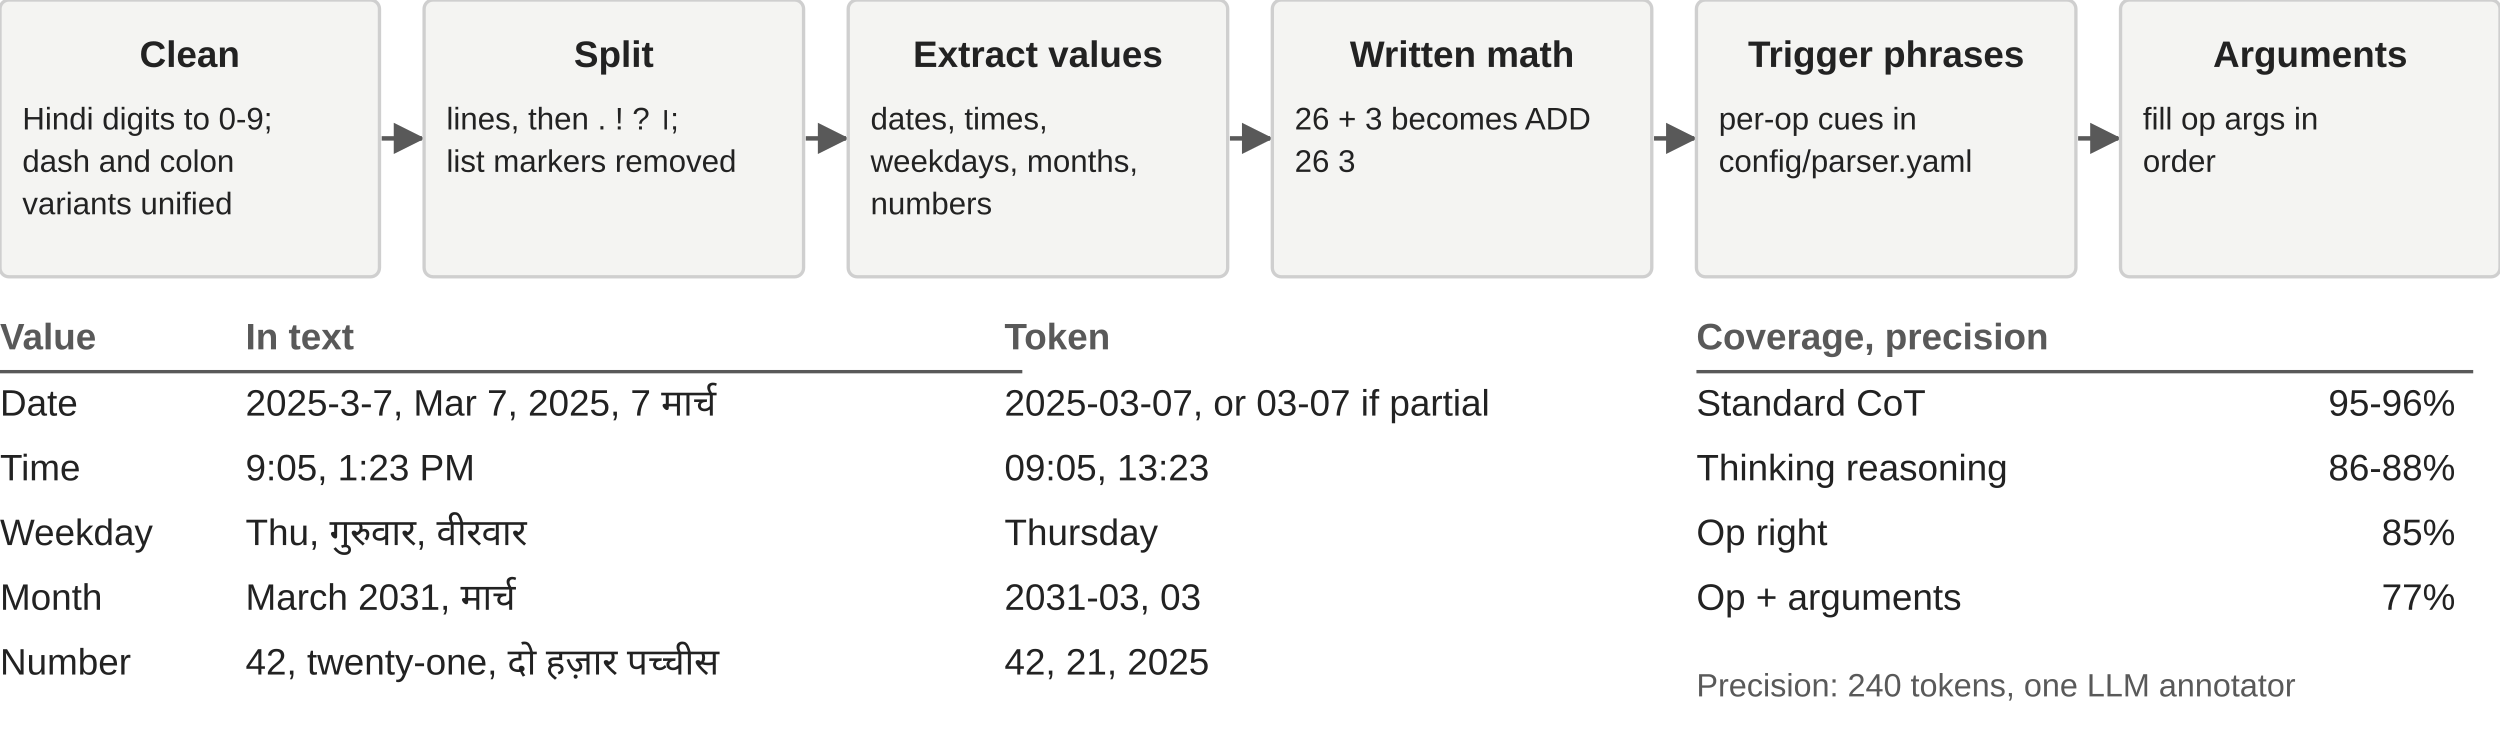
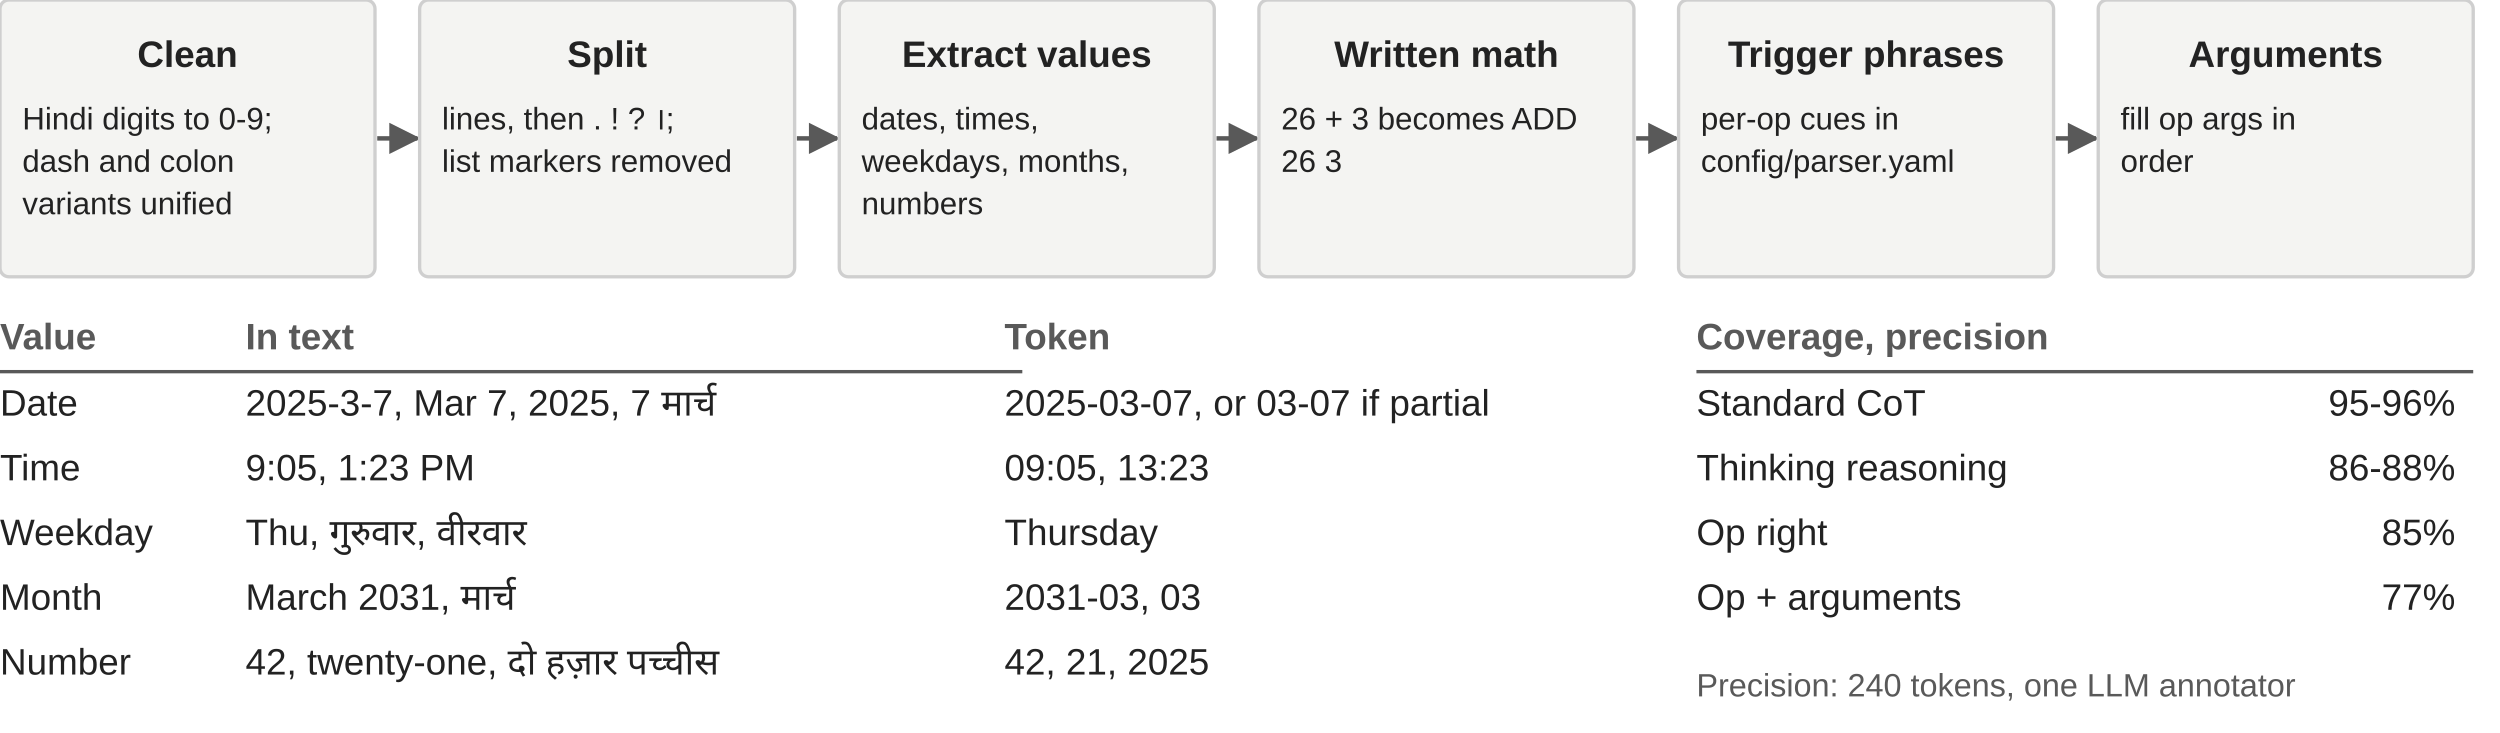
<svg xmlns="http://www.w3.org/2000/svg" viewBox="0 0 1120 328" width="1120" height="328" font-family="'Liberation Sans', Arial, 'Noto Sans Devanagari', sans-serif">
  <defs>
    <marker id="a" viewBox="0 0 10 10" refX="9" refY="5" markerWidth="7" markerHeight="7" orient="auto">
      <path d="M0 0L10 5L0 10z" fill="#595959" />
    </marker>
  </defs>
-   <rect x="0.0" y="0.0" width="170.0" height="124.0" rx="4" fill="#F4F4F2" stroke="#CFCFCF" stroke-width="1.5" />
-   <text x="85.0" y="30.0" font-size="16.5" font-weight="bold" text-anchor="middle" fill="#222222" font-style="normal">Clean</text>
+   <rect x="0.0" y="0.0" width="168.0" height="124.0" rx="4" fill="#F4F4F2" stroke="#CFCFCF" stroke-width="1.5" />
+   <text x="84.0" y="30.0" font-size="16.5" font-weight="bold" text-anchor="middle" fill="#222222" font-style="normal">Clean</text>
  <text x="10.0" y="58.0" font-size="14" font-weight="normal" text-anchor="start" fill="#222222" font-style="normal">Hindi digits to 0-9;</text>
  <text x="10.0" y="77.0" font-size="14" font-weight="normal" text-anchor="start" fill="#222222" font-style="normal">dash and colon</text>
  <text x="10.0" y="96.0" font-size="14" font-weight="normal" text-anchor="start" fill="#222222" font-style="normal">variants unified</text>
-   <line x1="171.0" y1="62.0" x2="189.0" y2="62.0" stroke="#595959" stroke-width="2" marker-end="url(#a)" />
-   <rect x="190.0" y="0.0" width="170.0" height="124.0" rx="4" fill="#F4F4F2" stroke="#CFCFCF" stroke-width="1.5" />
-   <text x="275.0" y="30.0" font-size="16.5" font-weight="bold" text-anchor="middle" fill="#222222" font-style="normal">Split</text>
-   <text x="200.0" y="58.0" font-size="14" font-weight="normal" text-anchor="start" fill="#222222" font-style="normal">lines, then . ! ? ।;</text>
-   <text x="200.0" y="77.0" font-size="14" font-weight="normal" text-anchor="start" fill="#222222" font-style="normal">list markers removed</text>
-   <line x1="361.0" y1="62.0" x2="379.0" y2="62.0" stroke="#595959" stroke-width="2" marker-end="url(#a)" />
-   <rect x="380.0" y="0.0" width="170.0" height="124.0" rx="4" fill="#F4F4F2" stroke="#CFCFCF" stroke-width="1.5" />
-   <text x="465.0" y="30.0" font-size="16.5" font-weight="bold" text-anchor="middle" fill="#222222" font-style="normal">Extract values</text>
-   <text x="390.0" y="58.0" font-size="14" font-weight="normal" text-anchor="start" fill="#222222" font-style="normal">dates, times,</text>
-   <text x="390.0" y="77.0" font-size="14" font-weight="normal" text-anchor="start" fill="#222222" font-style="normal">weekdays, months,</text>
-   <text x="390.0" y="96.0" font-size="14" font-weight="normal" text-anchor="start" fill="#222222" font-style="normal">numbers</text>
-   <line x1="551.0" y1="62.0" x2="569.0" y2="62.0" stroke="#595959" stroke-width="2" marker-end="url(#a)" />
-   <rect x="570.0" y="0.0" width="170.0" height="124.0" rx="4" fill="#F4F4F2" stroke="#CFCFCF" stroke-width="1.5" />
-   <text x="655.0" y="30.0" font-size="16.5" font-weight="bold" text-anchor="middle" fill="#222222" font-style="normal">Written math</text>
-   <text x="580.0" y="58.0" font-size="14" font-weight="normal" text-anchor="start" fill="#222222" font-style="normal">26 + 3 becomes ADD</text>
-   <text x="580.0" y="77.0" font-size="14" font-weight="normal" text-anchor="start" fill="#222222" font-style="normal">26 3</text>
-   <line x1="741.0" y1="62.0" x2="759.0" y2="62.0" stroke="#595959" stroke-width="2" marker-end="url(#a)" />
-   <rect x="760.0" y="0.0" width="170.0" height="124.0" rx="4" fill="#F4F4F2" stroke="#CFCFCF" stroke-width="1.5" />
-   <text x="845.0" y="30.0" font-size="16.5" font-weight="bold" text-anchor="middle" fill="#222222" font-style="normal">Trigger phrases</text>
-   <text x="770.0" y="58.0" font-size="14" font-weight="normal" text-anchor="start" fill="#222222" font-style="normal">per-op cues in</text>
-   <text x="770.0" y="77.0" font-size="14" font-weight="normal" text-anchor="start" fill="#222222" font-style="normal">config/parser.yaml</text>
-   <line x1="931.0" y1="62.0" x2="949.0" y2="62.0" stroke="#595959" stroke-width="2" marker-end="url(#a)" />
-   <rect x="950.0" y="0.0" width="170.0" height="124.0" rx="4" fill="#F4F4F2" stroke="#CFCFCF" stroke-width="1.5" />
-   <text x="1035.0" y="30.0" font-size="16.5" font-weight="bold" text-anchor="middle" fill="#222222" font-style="normal">Arguments</text>
-   <text x="960.0" y="58.0" font-size="14" font-weight="normal" text-anchor="start" fill="#222222" font-style="normal">fill op args in</text>
-   <text x="960.0" y="77.0" font-size="14" font-weight="normal" text-anchor="start" fill="#222222" font-style="normal">order</text>
+   <line x1="169.0" y1="62.0" x2="187.0" y2="62.0" stroke="#595959" stroke-width="2" marker-end="url(#a)" />
+   <rect x="188.0" y="0.0" width="168.0" height="124.0" rx="4" fill="#F4F4F2" stroke="#CFCFCF" stroke-width="1.5" />
+   <text x="272.0" y="30.0" font-size="16.5" font-weight="bold" text-anchor="middle" fill="#222222" font-style="normal">Split</text>
+   <text x="198.0" y="58.0" font-size="14" font-weight="normal" text-anchor="start" fill="#222222" font-style="normal">lines, then . ! ? ।;</text>
+   <text x="198.0" y="77.0" font-size="14" font-weight="normal" text-anchor="start" fill="#222222" font-style="normal">list markers removed</text>
+   <line x1="357.0" y1="62.0" x2="375.0" y2="62.0" stroke="#595959" stroke-width="2" marker-end="url(#a)" />
+   <rect x="376.0" y="0.0" width="168.0" height="124.0" rx="4" fill="#F4F4F2" stroke="#CFCFCF" stroke-width="1.5" />
+   <text x="460.0" y="30.0" font-size="16.5" font-weight="bold" text-anchor="middle" fill="#222222" font-style="normal">Extract values</text>
+   <text x="386.0" y="58.0" font-size="14" font-weight="normal" text-anchor="start" fill="#222222" font-style="normal">dates, times,</text>
+   <text x="386.0" y="77.0" font-size="14" font-weight="normal" text-anchor="start" fill="#222222" font-style="normal">weekdays, months,</text>
+   <text x="386.0" y="96.0" font-size="14" font-weight="normal" text-anchor="start" fill="#222222" font-style="normal">numbers</text>
+   <line x1="545.0" y1="62.0" x2="563.0" y2="62.0" stroke="#595959" stroke-width="2" marker-end="url(#a)" />
+   <rect x="564.0" y="0.0" width="168.0" height="124.0" rx="4" fill="#F4F4F2" stroke="#CFCFCF" stroke-width="1.5" />
+   <text x="648.0" y="30.0" font-size="16.5" font-weight="bold" text-anchor="middle" fill="#222222" font-style="normal">Written math</text>
+   <text x="574.0" y="58.0" font-size="14" font-weight="normal" text-anchor="start" fill="#222222" font-style="normal">26 + 3 becomes ADD</text>
+   <text x="574.0" y="77.0" font-size="14" font-weight="normal" text-anchor="start" fill="#222222" font-style="normal">26 3</text>
+   <line x1="733.0" y1="62.0" x2="751.0" y2="62.0" stroke="#595959" stroke-width="2" marker-end="url(#a)" />
+   <rect x="752.0" y="0.0" width="168.0" height="124.0" rx="4" fill="#F4F4F2" stroke="#CFCFCF" stroke-width="1.5" />
+   <text x="836.0" y="30.0" font-size="16.5" font-weight="bold" text-anchor="middle" fill="#222222" font-style="normal">Trigger phrases</text>
+   <text x="762.0" y="58.0" font-size="14" font-weight="normal" text-anchor="start" fill="#222222" font-style="normal">per-op cues in</text>
+   <text x="762.0" y="77.0" font-size="14" font-weight="normal" text-anchor="start" fill="#222222" font-style="normal">config/parser.yaml</text>
+   <line x1="921.0" y1="62.0" x2="939.0" y2="62.0" stroke="#595959" stroke-width="2" marker-end="url(#a)" />
+   <rect x="940.0" y="0.0" width="168.0" height="124.0" rx="4" fill="#F4F4F2" stroke="#CFCFCF" stroke-width="1.5" />
+   <text x="1024.0" y="30.0" font-size="16.5" font-weight="bold" text-anchor="middle" fill="#222222" font-style="normal">Arguments</text>
+   <text x="950.0" y="58.0" font-size="14" font-weight="normal" text-anchor="start" fill="#222222" font-style="normal">fill op args in</text>
+   <text x="950.0" y="77.0" font-size="14" font-weight="normal" text-anchor="start" fill="#222222" font-style="normal">order</text>
  <text x="0.0" y="156.5" font-size="16.5" font-weight="bold" text-anchor="start" fill="#595959" font-style="normal">Value</text>
  <text x="110.0" y="156.5" font-size="16.5" font-weight="bold" text-anchor="start" fill="#595959" font-style="normal">In text</text>
  <text x="450.0" y="156.5" font-size="16.5" font-weight="bold" text-anchor="start" fill="#595959" font-style="normal">Token</text>
  <line x1="0.0" y1="166.5" x2="458.0" y2="166.5" stroke="#595959" stroke-width="1.5" />
  <text x="0.0" y="186.2" font-size="16.5" font-weight="normal" text-anchor="start" fill="#222222" font-style="normal">Date</text>
  <text x="110.0" y="186.2" font-size="16.5" font-weight="normal" text-anchor="start" fill="#222222" font-style="normal">2025-3-7, Mar 7, 2025, 7 मार्च</text>
  <text x="450.0" y="186.2" font-size="16.5" font-weight="normal" text-anchor="start" fill="#222222" font-style="normal">2025-03-07, or 03-07 if partial</text>
  <text x="0.0" y="215.2" font-size="16.5" font-weight="normal" text-anchor="start" fill="#222222" font-style="normal">Time</text>
  <text x="110.0" y="215.2" font-size="16.5" font-weight="normal" text-anchor="start" fill="#222222" font-style="normal">9:05, 1:23 PM</text>
  <text x="450.0" y="215.2" font-size="16.5" font-weight="normal" text-anchor="start" fill="#222222" font-style="normal">09:05, 13:23</text>
  <text x="0.0" y="244.2" font-size="16.5" font-weight="normal" text-anchor="start" fill="#222222" font-style="normal">Weekday</text>
  <text x="110.0" y="244.2" font-size="16.5" font-weight="normal" text-anchor="start" fill="#222222" font-style="normal">Thu, गुरुवार, वीरवार</text>
  <text x="450.0" y="244.2" font-size="16.5" font-weight="normal" text-anchor="start" fill="#222222" font-style="normal">Thursday</text>
  <text x="0.0" y="273.2" font-size="16.5" font-weight="normal" text-anchor="start" fill="#222222" font-style="normal">Month</text>
  <text x="110.0" y="273.2" font-size="16.5" font-weight="normal" text-anchor="start" fill="#222222" font-style="normal">March 2031, मार्च</text>
  <text x="450.0" y="273.2" font-size="16.5" font-weight="normal" text-anchor="start" fill="#222222" font-style="normal">2031-03, 03</text>
  <text x="0.0" y="302.2" font-size="16.5" font-weight="normal" text-anchor="start" fill="#222222" font-style="normal">Number</text>
  <text x="110.0" y="302.2" font-size="16.5" font-weight="normal" text-anchor="start" fill="#222222" font-style="normal">42, twenty-one, दो हज़ार पच्चीस</text>
  <text x="450.0" y="302.2" font-size="16.5" font-weight="normal" text-anchor="start" fill="#222222" font-style="normal">42, 21, 2025</text>
  <text x="760.0" y="156.5" font-size="16.5" font-weight="bold" text-anchor="start" fill="#595959" font-style="normal">Coverage, precision</text>
  <text x="1100.0" y="156.5" font-size="16.5" font-weight="bold" text-anchor="end" fill="#595959" font-style="normal" />
  <line x1="760.0" y1="166.5" x2="1108.0" y2="166.5" stroke="#595959" stroke-width="1.5" />
  <text x="760.0" y="186.2" font-size="16.5" font-weight="normal" text-anchor="start" fill="#222222" font-style="normal">Standard CoT</text>
  <text x="1100.0" y="186.2" font-size="16.5" font-weight="normal" text-anchor="end" fill="#222222" font-style="normal">95-96%</text>
  <text x="760.0" y="215.2" font-size="16.5" font-weight="normal" text-anchor="start" fill="#222222" font-style="normal">Thinking reasoning</text>
  <text x="1100.0" y="215.2" font-size="16.5" font-weight="normal" text-anchor="end" fill="#222222" font-style="normal">86-88%</text>
  <text x="760.0" y="244.2" font-size="16.5" font-weight="normal" text-anchor="start" fill="#222222" font-style="normal">Op right</text>
  <text x="1100.0" y="244.2" font-size="16.5" font-weight="normal" text-anchor="end" fill="#222222" font-style="normal">85%</text>
  <text x="760.0" y="273.2" font-size="16.5" font-weight="normal" text-anchor="start" fill="#222222" font-style="normal">Op + arguments</text>
  <text x="1100.0" y="273.2" font-size="16.5" font-weight="normal" text-anchor="end" fill="#222222" font-style="normal">77%</text>
  <text x="760.0" y="312.0" font-size="14.5" font-weight="normal" text-anchor="start" fill="#595959" font-style="normal">Precision: 240 tokens, one LLM annotator</text>
</svg>
